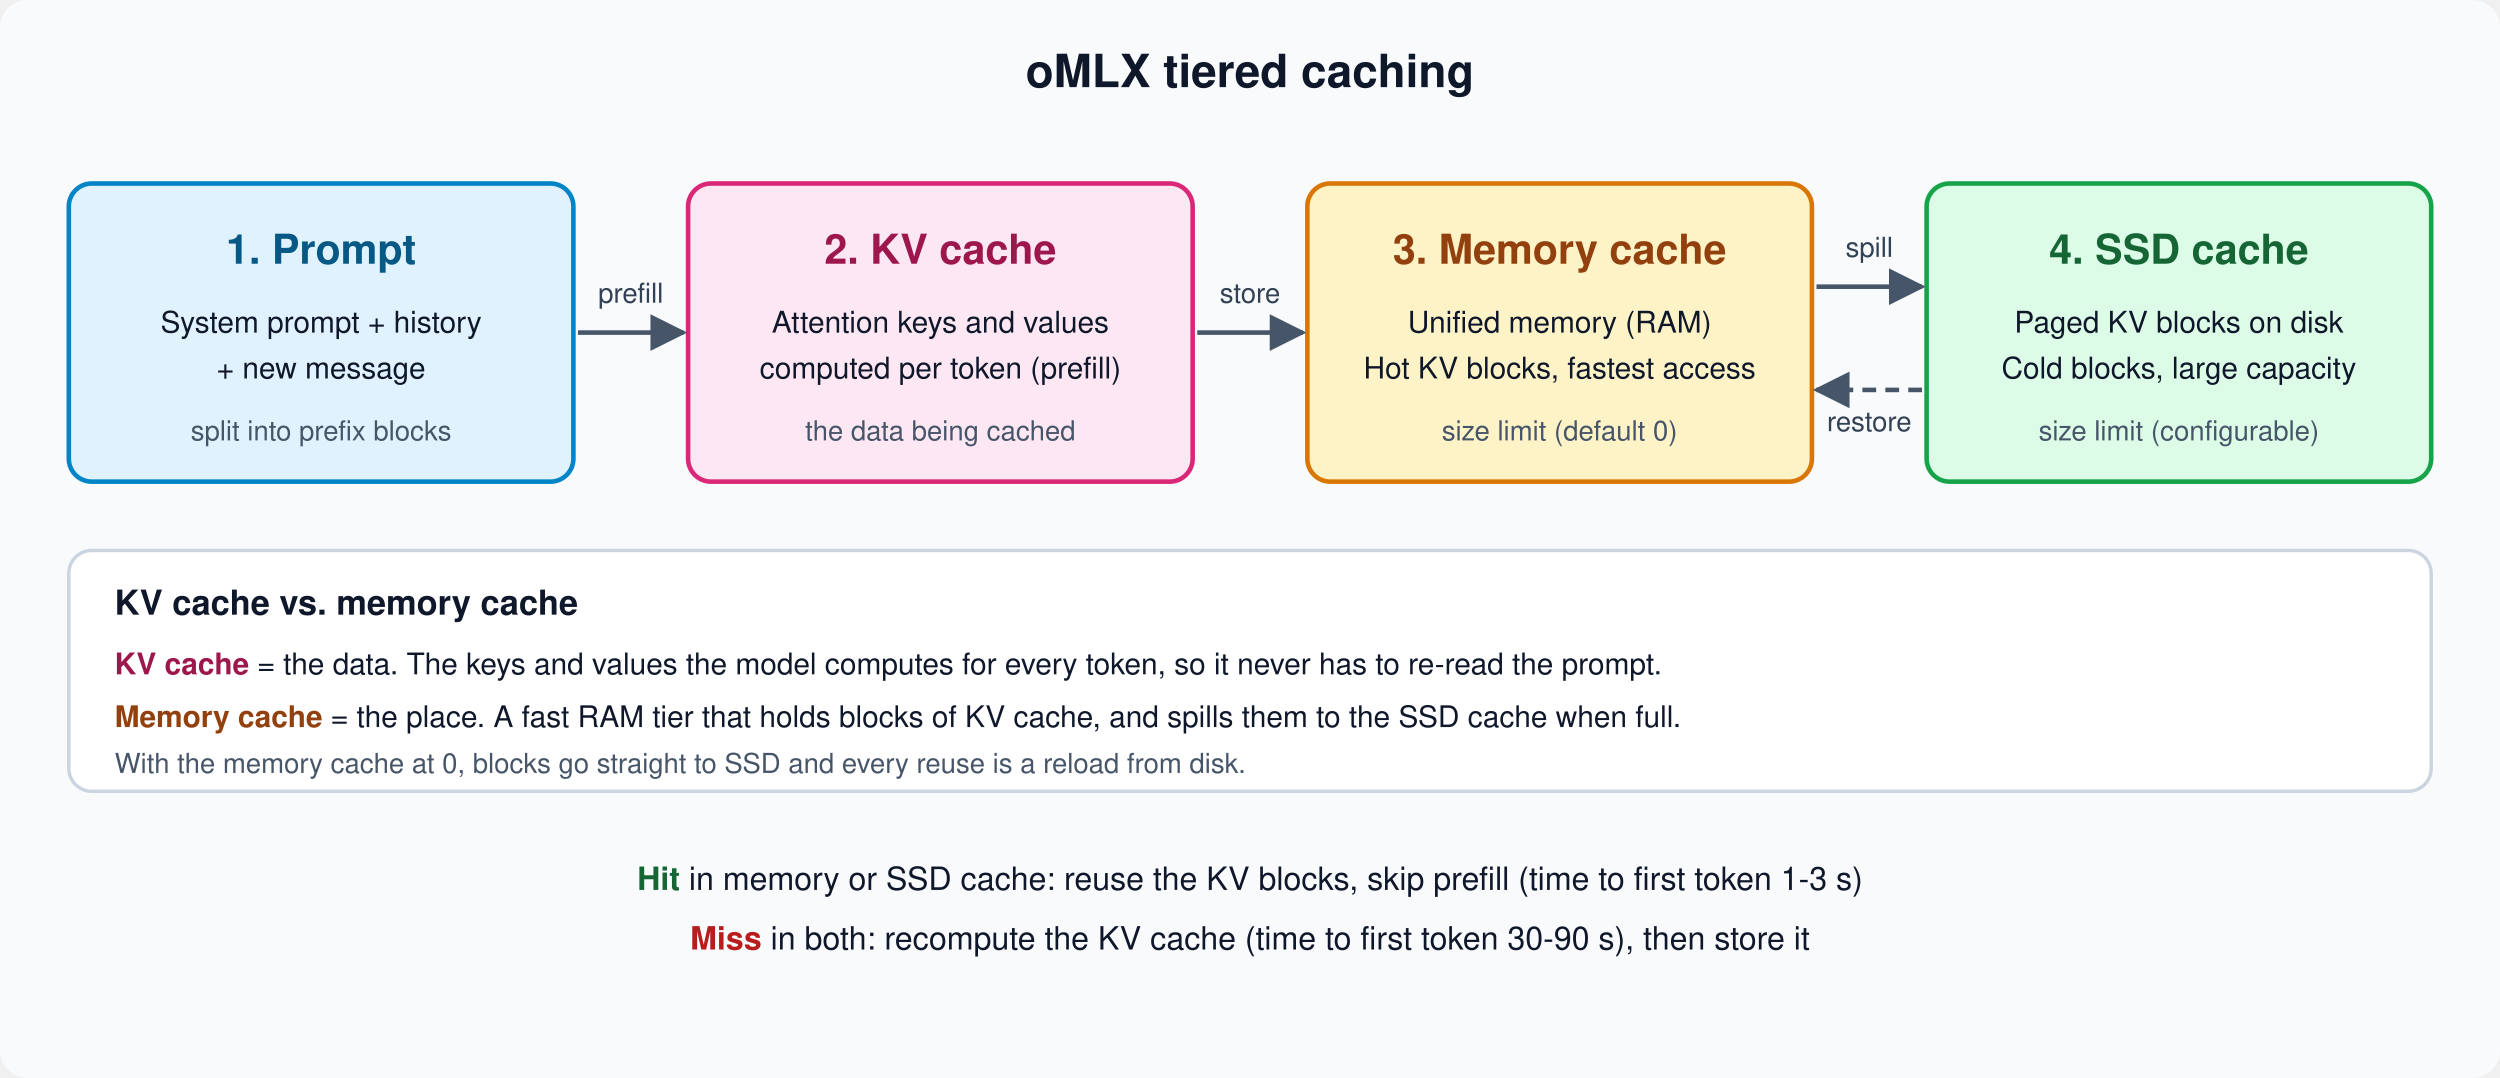
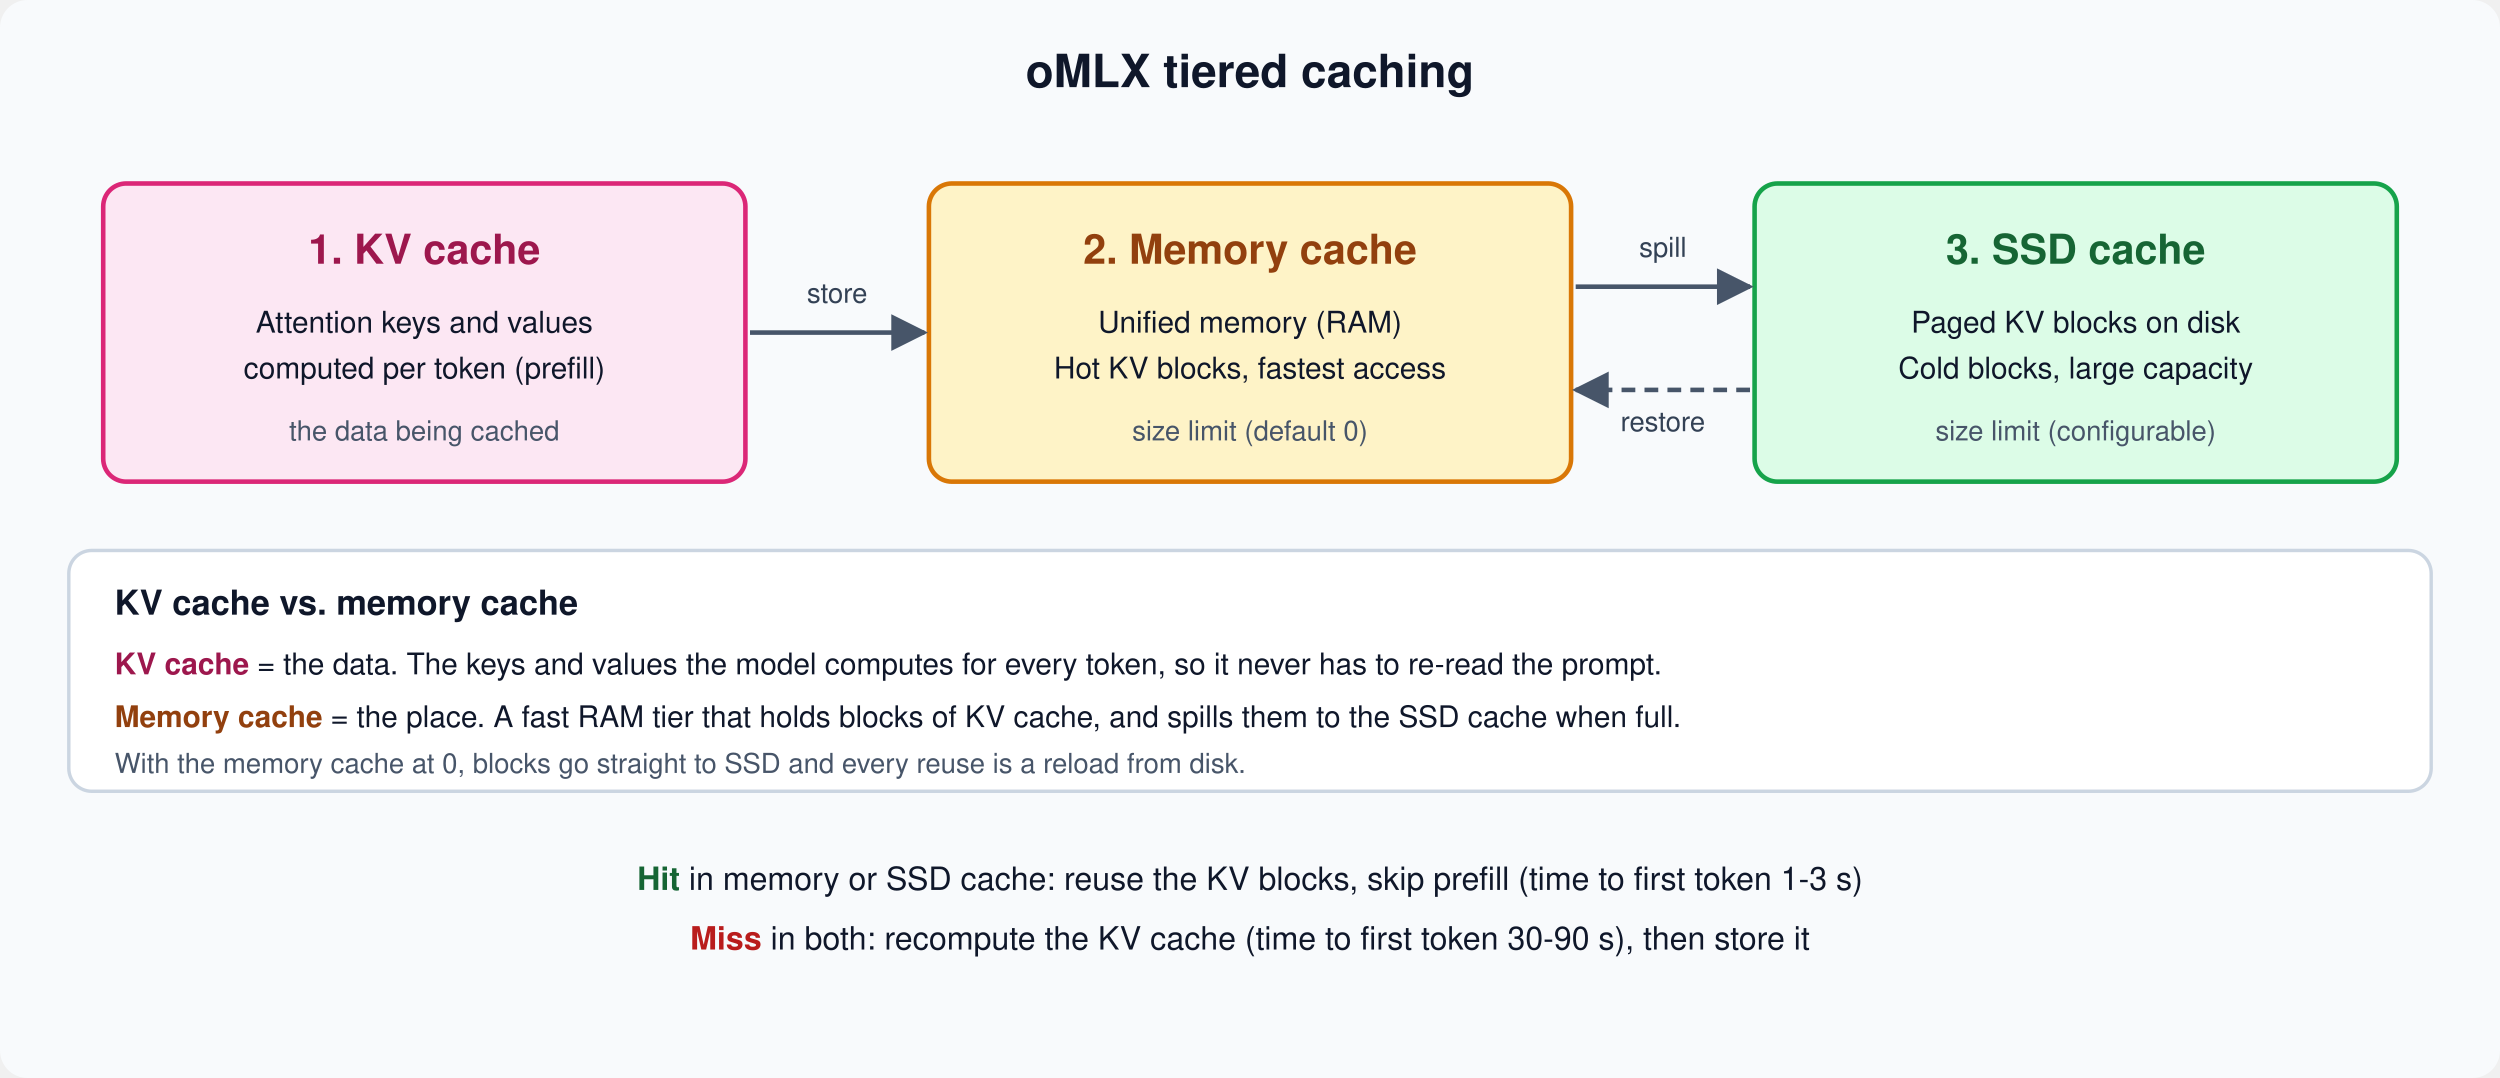
<svg xmlns="http://www.w3.org/2000/svg" width="1090" height="470" viewBox="0 0 1090 470" font-family="-apple-system, Helvetica, Arial, sans-serif">
  <defs>
    <marker id="a" viewBox="0 0 10 10" refX="9" refY="5" markerWidth="8" markerHeight="8" orient="auto-start-reverse">
      <path d="M0 0L10 5L0 10z" fill="#475569" />
    </marker>
  </defs>
  <rect width="1090" height="470" rx="12" fill="#f8fafc" />
  <text x="545" y="38" text-anchor="middle" font-size="20" font-weight="700" fill="#0f172a">oMLX tiered caching</text>
-   <rect x="30" y="80" width="220" height="130" rx="10" fill="#e0f2fe" stroke="#0284c7" stroke-width="2" />
-   <text x="140" y="115" text-anchor="middle" font-size="18" font-weight="700" fill="#075985">1. Prompt</text>
-   <text x="140" y="145" text-anchor="middle" font-size="13" fill="#0f172a">System prompt + history</text>
-   <text x="140" y="165" text-anchor="middle" font-size="13" fill="#0f172a">+ new message</text>
-   <text x="140" y="192" text-anchor="middle" font-size="12" fill="#475569">split into prefix blocks</text>
-   <rect x="300" y="80" width="220" height="130" rx="10" fill="#fce7f3" stroke="#db2777" stroke-width="2" />
-   <text x="410" y="115" text-anchor="middle" font-size="18" font-weight="700" fill="#9d174d">2. KV cache</text>
-   <text x="410" y="145" text-anchor="middle" font-size="13" fill="#0f172a">Attention keys and values</text>
-   <text x="410" y="165" text-anchor="middle" font-size="13" fill="#0f172a">computed per token (prefill)</text>
-   <text x="410" y="192" text-anchor="middle" font-size="12" fill="#475569">the data being cached</text>
-   <rect x="570" y="80" width="220" height="130" rx="10" fill="#fef3c7" stroke="#d97706" stroke-width="2" />
-   <text x="680" y="115" text-anchor="middle" font-size="18" font-weight="700" fill="#92400e">3. Memory cache</text>
-   <text x="680" y="145" text-anchor="middle" font-size="13" fill="#0f172a">Unified memory (RAM)</text>
-   <text x="680" y="165" text-anchor="middle" font-size="13" fill="#0f172a">Hot KV blocks, fastest access</text>
-   <text x="680" y="192" text-anchor="middle" font-size="12" fill="#475569">size limit (default 0)</text>
-   <rect x="840" y="80" width="220" height="130" rx="10" fill="#dcfce7" stroke="#16a34a" stroke-width="2" />
-   <text x="950" y="115" text-anchor="middle" font-size="18" font-weight="700" fill="#166534">4. SSD cache</text>
-   <text x="950" y="145" text-anchor="middle" font-size="13" fill="#0f172a">Paged KV blocks on disk</text>
-   <text x="950" y="165" text-anchor="middle" font-size="13" fill="#0f172a">Cold blocks, large capacity</text>
-   <text x="950" y="192" text-anchor="middle" font-size="12" fill="#475569">size limit (configurable)</text>
-   <line x1="252" y1="145" x2="298" y2="145" stroke="#475569" stroke-width="2" marker-end="url(#a)" />
-   <text x="275" y="132" text-anchor="middle" font-size="12" fill="#334155">prefill</text>
-   <line x1="522" y1="145" x2="568" y2="145" stroke="#475569" stroke-width="2" marker-end="url(#a)" />
-   <text x="545" y="132" text-anchor="middle" font-size="12" fill="#334155">store</text>
-   <line x1="792" y1="125" x2="838" y2="125" stroke="#475569" stroke-width="2" marker-end="url(#a)" />
-   <text x="815" y="112" text-anchor="middle" font-size="12" fill="#334155">spill</text>
-   <line x1="838" y1="170" x2="792" y2="170" stroke="#475569" stroke-width="2" stroke-dasharray="6 4" marker-end="url(#a)" />
-   <text x="815" y="188" text-anchor="middle" font-size="12" fill="#334155">restore</text>
+   <rect x="45" y="80" width="280" height="130" rx="10" fill="#fce7f3" stroke="#db2777" stroke-width="2" />
+   <text x="185" y="115" text-anchor="middle" font-size="18" font-weight="700" fill="#9d174d">1. KV cache</text>
+   <text x="185" y="145" text-anchor="middle" font-size="13" fill="#0f172a">Attention keys and values</text>
+   <text x="185" y="165" text-anchor="middle" font-size="13" fill="#0f172a">computed per token (prefill)</text>
+   <text x="185" y="192" text-anchor="middle" font-size="12" fill="#475569">the data being cached</text>
+   <rect x="405" y="80" width="280" height="130" rx="10" fill="#fef3c7" stroke="#d97706" stroke-width="2" />
+   <text x="545" y="115" text-anchor="middle" font-size="18" font-weight="700" fill="#92400e">2. Memory cache</text>
+   <text x="545" y="145" text-anchor="middle" font-size="13" fill="#0f172a">Unified memory (RAM)</text>
+   <text x="545" y="165" text-anchor="middle" font-size="13" fill="#0f172a">Hot KV blocks, fastest access</text>
+   <text x="545" y="192" text-anchor="middle" font-size="12" fill="#475569">size limit (default 0)</text>
+   <rect x="765" y="80" width="280" height="130" rx="10" fill="#dcfce7" stroke="#16a34a" stroke-width="2" />
+   <text x="905" y="115" text-anchor="middle" font-size="18" font-weight="700" fill="#166534">3. SSD cache</text>
+   <text x="905" y="145" text-anchor="middle" font-size="13" fill="#0f172a">Paged KV blocks on disk</text>
+   <text x="905" y="165" text-anchor="middle" font-size="13" fill="#0f172a">Cold blocks, large capacity</text>
+   <text x="905" y="192" text-anchor="middle" font-size="12" fill="#475569">size limit (configurable)</text>
+   <line x1="327" y1="145" x2="403" y2="145" stroke="#475569" stroke-width="2" marker-end="url(#a)" />
+   <text x="365" y="132" text-anchor="middle" font-size="12" fill="#334155">store</text>
+   <line x1="687" y1="125" x2="763" y2="125" stroke="#475569" stroke-width="2" marker-end="url(#a)" />
+   <text x="725" y="112" text-anchor="middle" font-size="12" fill="#334155">spill</text>
+   <line x1="763" y1="170" x2="687" y2="170" stroke="#475569" stroke-width="2" stroke-dasharray="6 4" marker-end="url(#a)" />
+   <text x="725" y="188" text-anchor="middle" font-size="12" fill="#334155">restore</text>
  <rect x="30" y="240" width="1030" height="105" rx="10" fill="#ffffff" stroke="#cbd5e1" stroke-width="1.5" />
  <text x="50" y="268" font-size="15" font-weight="700" fill="#0f172a">KV cache vs. memory cache</text>
  <text x="50" y="294" font-size="13" fill="#0f172a">
    <tspan font-weight="700" fill="#9d174d">KV cache</tspan> = the data. The keys and values the model computes for every token, so it never has to re-read the prompt.</text>
  <text x="50" y="317" font-size="13" fill="#0f172a">
    <tspan font-weight="700" fill="#92400e">Memory cache</tspan> = the place. A fast RAM tier that holds blocks of KV cache, and spills them to the SSD cache when full.</text>
  <text x="50" y="337" font-size="12" fill="#475569">With the memory cache at 0, blocks go straight to SSD and every reuse is a reload from disk.</text>
  <text x="545" y="388" text-anchor="middle" font-size="14" fill="#0f172a">
    <tspan font-weight="700" fill="#166534">Hit</tspan> in memory or SSD cache: reuse the KV blocks, skip prefill (time to first token 1-3 s)</text>
  <text x="545" y="414" text-anchor="middle" font-size="14" fill="#0f172a">
    <tspan font-weight="700" fill="#b91c1c">Miss</tspan> in both: recompute the KV cache (time to first token 30-90 s), then store it</text>
</svg>
